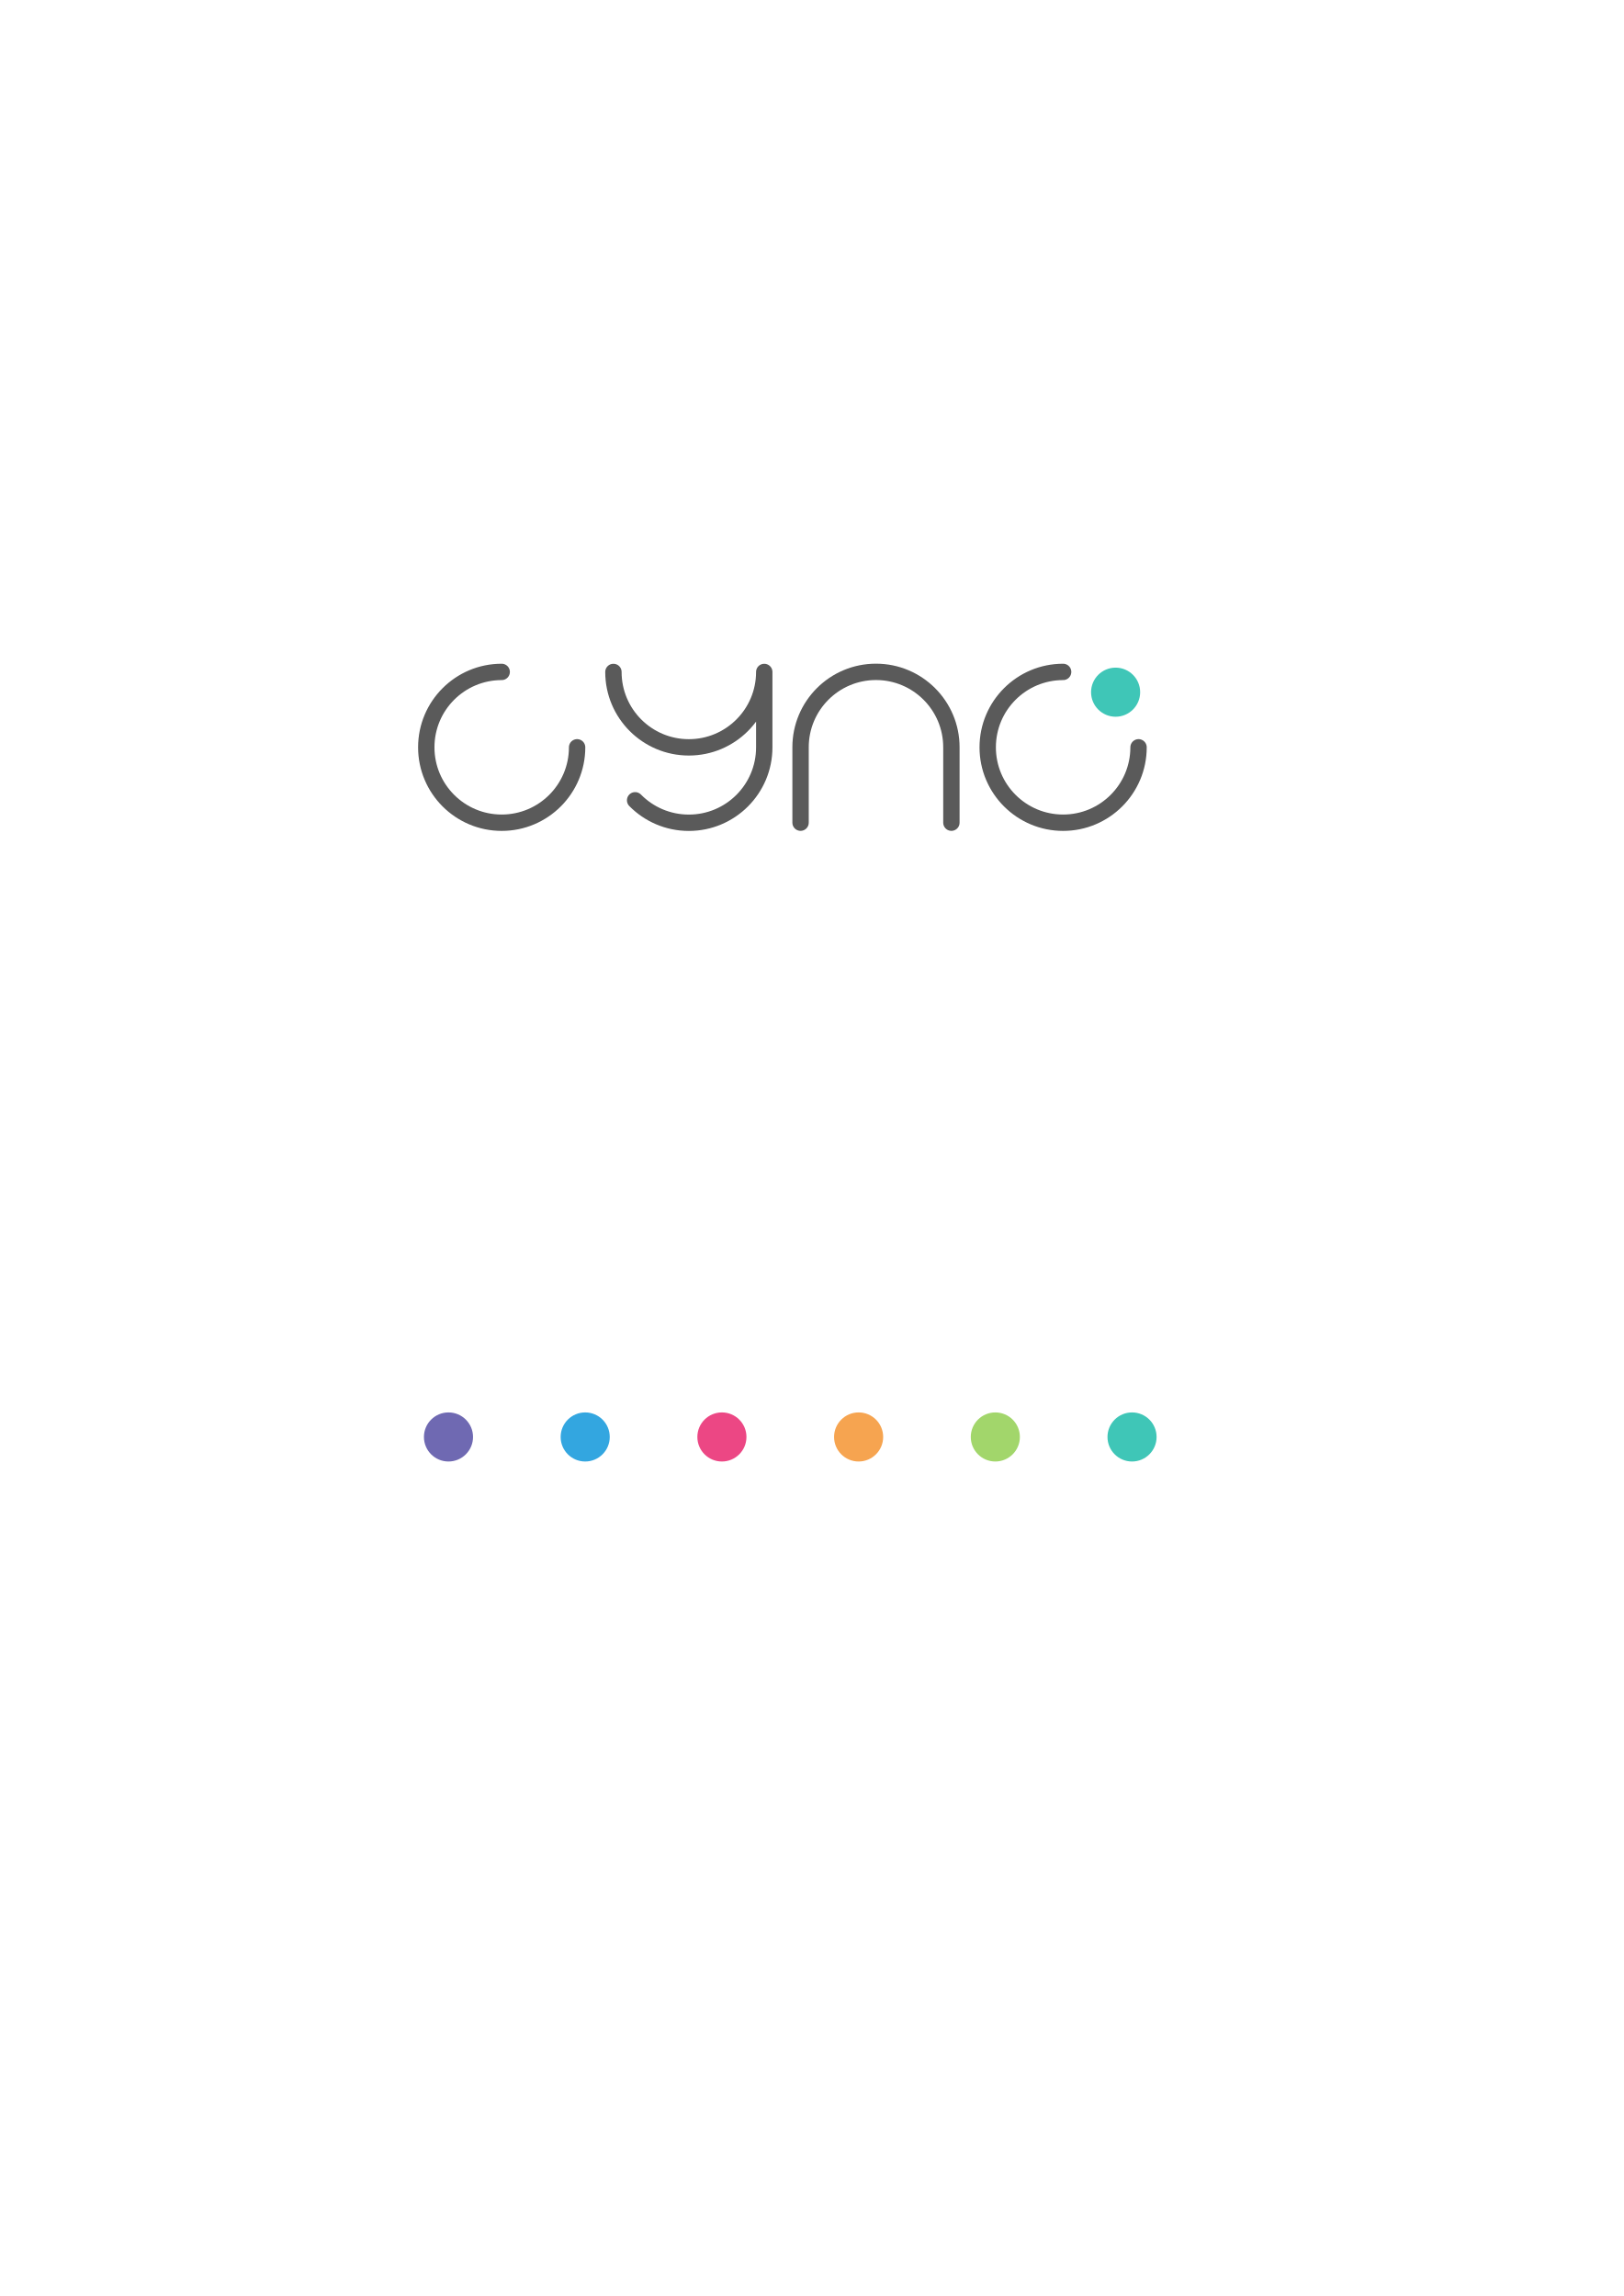
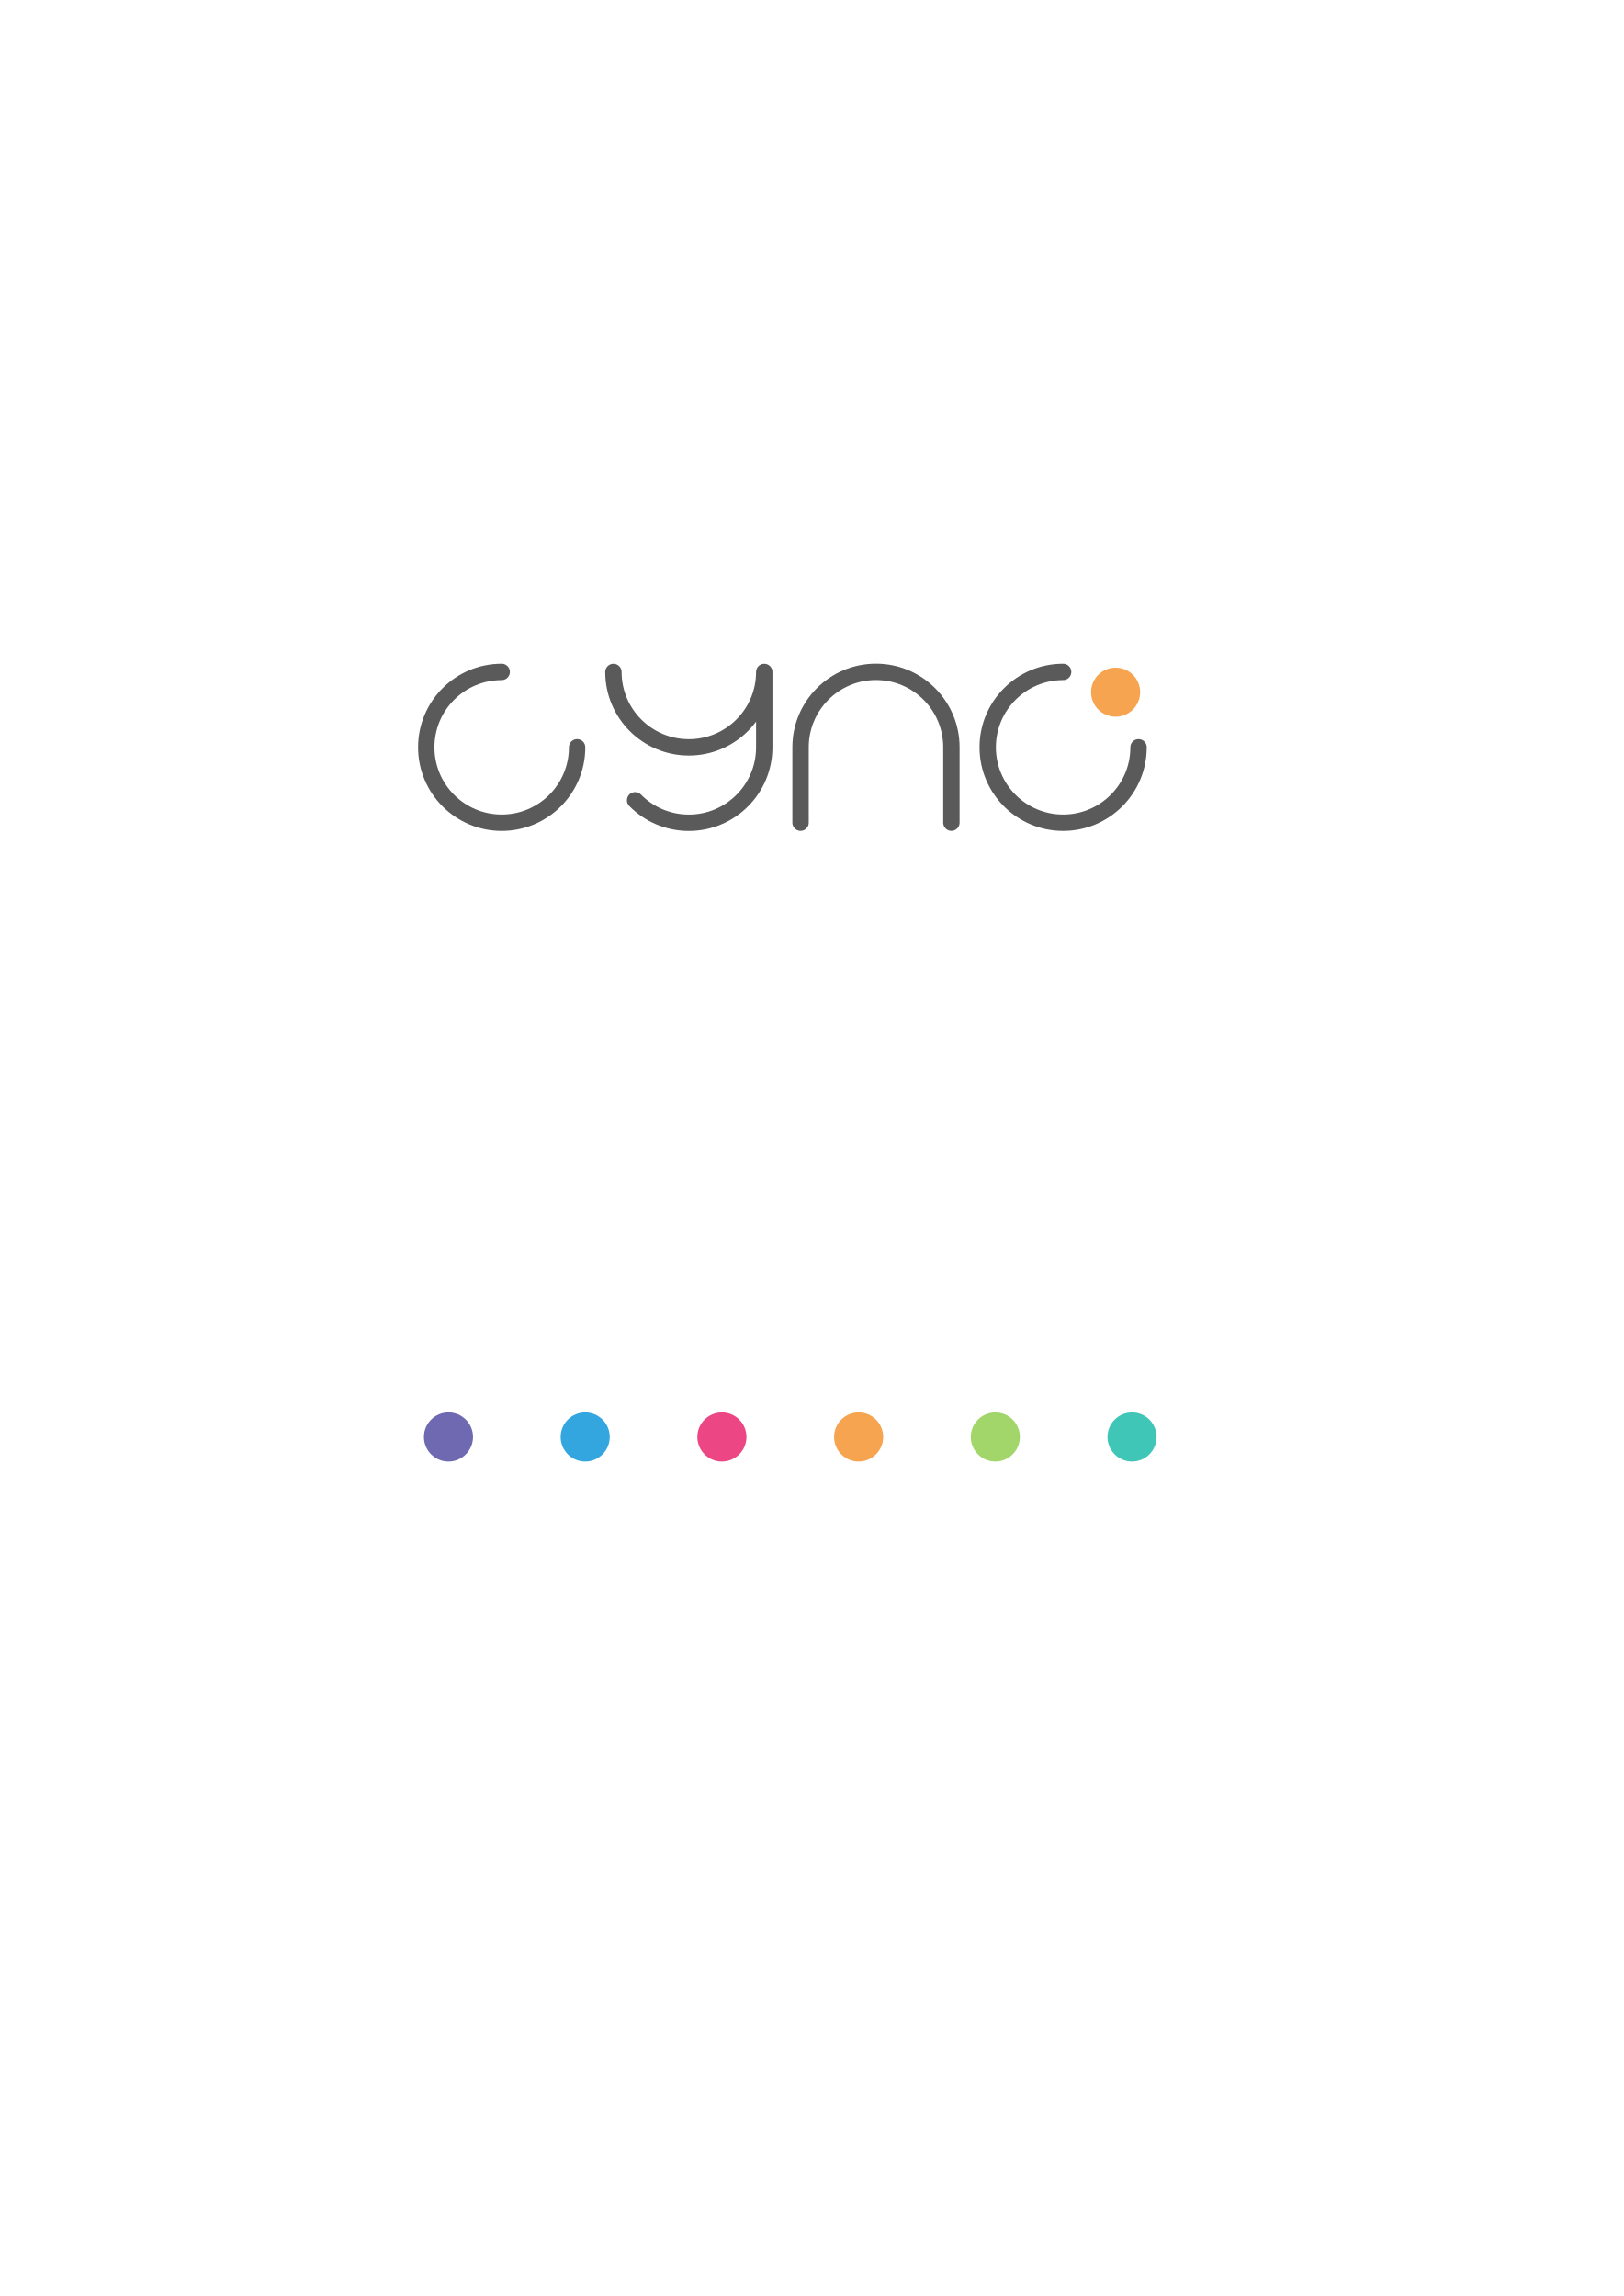
<svg xmlns="http://www.w3.org/2000/svg" width="210mm" height="297mm" viewBox="0 0 210 297" version="1.1" id="svg8">
  <defs id="defs2" />
  <g id="layer1">
-     <circle style="opacity:1;fill:#3fc6b7;fill-opacity:1;stroke:none;stroke-width:2.328;stroke-linecap:round;stroke-linejoin:round;stroke-miterlimit:4;stroke-dasharray:none;stroke-opacity:1;paint-order:markers stroke fill" id="path4503" cx="144.286" cy="89.538" r="3.175" />
+     <circle style="opacity:1;fill:#f6a450;fill-opacity:1;stroke:none;stroke-width:2.328;stroke-linecap:round;stroke-linejoin:round;stroke-miterlimit:4;stroke-dasharray:none;stroke-opacity:1;paint-order:markers stroke fill" id="path4503" cx="144.286" cy="89.538" r="3.175" />
    <path style="opacity:1;fill:none;fill-opacity:1;stroke:#5a5a5a;stroke-width:2.117;stroke-linecap:round;stroke-linejoin:round;stroke-miterlimit:4;stroke-dasharray:none;stroke-opacity:1;paint-order:markers stroke fill" d="m 74.64,96.669 c 10e-7,5.387 -4.367,9.754 -9.754,9.754 -5.387,0 -9.754,-4.367 -9.754,-9.754 -10e-7,-5.387 4.367,-9.754 9.754,-9.754" id="path4507" />
    <g id="g4595" transform="translate(0.689893,-33.69022)" style="stroke:#5a5a5a;stroke-width:2.117;stroke-miterlimit:4;stroke-dasharray:none;stroke-opacity:1">
      <path style="fill:none;stroke:#5a5a5a;stroke-width:2.117;stroke-linecap:butt;stroke-linejoin:miter;stroke-miterlimit:4;stroke-dasharray:none;stroke-opacity:1" d="M 80.22,140.27 Z" id="path4680" />
      <path id="path4507-4-0-8" style="opacity:1;fill:none;fill-opacity:1;stroke:#5a5a5a;stroke-width:2.117;stroke-linecap:round;stroke-linejoin:round;stroke-miterlimit:4;stroke-dasharray:none;stroke-opacity:1;paint-order:markers stroke fill" d="m 81.453,137.212 c 1.769,1.795 4.228,2.907 6.947,2.907 5.387,0 9.754,-4.367 9.754,-9.754 v -9.754 c 0,5.387 -4.367,9.754 -9.754,9.754 -5.387,0 -9.754,-4.367 -9.754,-9.754" />
    </g>
    <path style="opacity:1;fill:none;fill-opacity:1;stroke:#5a5a5a;stroke-width:2.117;stroke-linecap:round;stroke-linejoin:round;stroke-miterlimit:4;stroke-dasharray:none;stroke-opacity:1;paint-order:markers stroke fill" d="m 147.252,96.669 c 0,5.387 -4.367,9.754 -9.754,9.754 -5.387,0 -9.754,-4.367 -9.754,-9.754 0,-5.387 4.367,-9.754 9.754,-9.754" id="path4507-8" />
    <g transform="rotate(180,100.6789,114.3777)" id="g4595-4" style="stroke:#5a5a5a;stroke-width:2.117;stroke-miterlimit:4;stroke-dasharray:none;stroke-opacity:1">
      <path id="path4507-4-0-8-0" style="opacity:1;fill:none;fill-opacity:1;stroke:#5a5a5a;stroke-width:2.117;stroke-linecap:round;stroke-linejoin:round;stroke-miterlimit:4;stroke-dasharray:none;stroke-opacity:1;paint-order:markers stroke fill" d="m 97.818,122.339 v 9.754 c 0,5.387 -4.367,9.754 -9.754,9.754 -5.387,0 -9.754,-4.367 -9.754,-9.754 v -9.754" />
    </g>
    <circle style="opacity:1;fill:#a2d66b;fill-opacity:1;stroke:none;stroke-width:2.328;stroke-linecap:round;stroke-linejoin:round;stroke-miterlimit:4;stroke-dasharray:none;stroke-opacity:1;paint-order:markers stroke fill" id="path4503-0" cx="128.73" cy="185.879" r="3.175" />
    <circle style="opacity:1;fill:#33a6e0;fill-opacity:1;stroke:none;stroke-width:2.328;stroke-linecap:round;stroke-linejoin:round;stroke-miterlimit:4;stroke-dasharray:none;stroke-opacity:1;paint-order:markers stroke fill" id="path4503-0-2" cx="75.686" cy="185.879" r="3.175" />
    <circle style="opacity:1;fill:#ec4784;fill-opacity:1;stroke:none;stroke-width:2.328;stroke-linecap:round;stroke-linejoin:round;stroke-miterlimit:4;stroke-dasharray:none;stroke-opacity:1;paint-order:markers stroke fill" id="path4503-0-9" cx="93.367" cy="185.879" r="3.175" />
    <circle style="opacity:1;fill:#3fc6b7;fill-opacity:1;stroke:none;stroke-width:2.328;stroke-linecap:round;stroke-linejoin:round;stroke-miterlimit:4;stroke-dasharray:none;stroke-opacity:1;paint-order:markers stroke fill" id="path4503-0-98" cx="146.411" cy="185.879" r="3.175" />
    <circle style="opacity:1;fill:#6f69b2;fill-opacity:1;stroke:none;stroke-width:2.328;stroke-linecap:round;stroke-linejoin:round;stroke-miterlimit:4;stroke-dasharray:none;stroke-opacity:1;paint-order:markers stroke fill" id="path4503-0-1" cx="58.004" cy="185.879" r="3.175" />
    <circle style="opacity:1;fill:#f6a450;fill-opacity:1;stroke:none;stroke-width:2.328;stroke-linecap:round;stroke-linejoin:round;stroke-miterlimit:4;stroke-dasharray:none;stroke-opacity:1;paint-order:markers stroke fill" id="path4503-1" cx="111.049" cy="185.879" r="3.175" />
  </g>
</svg>
